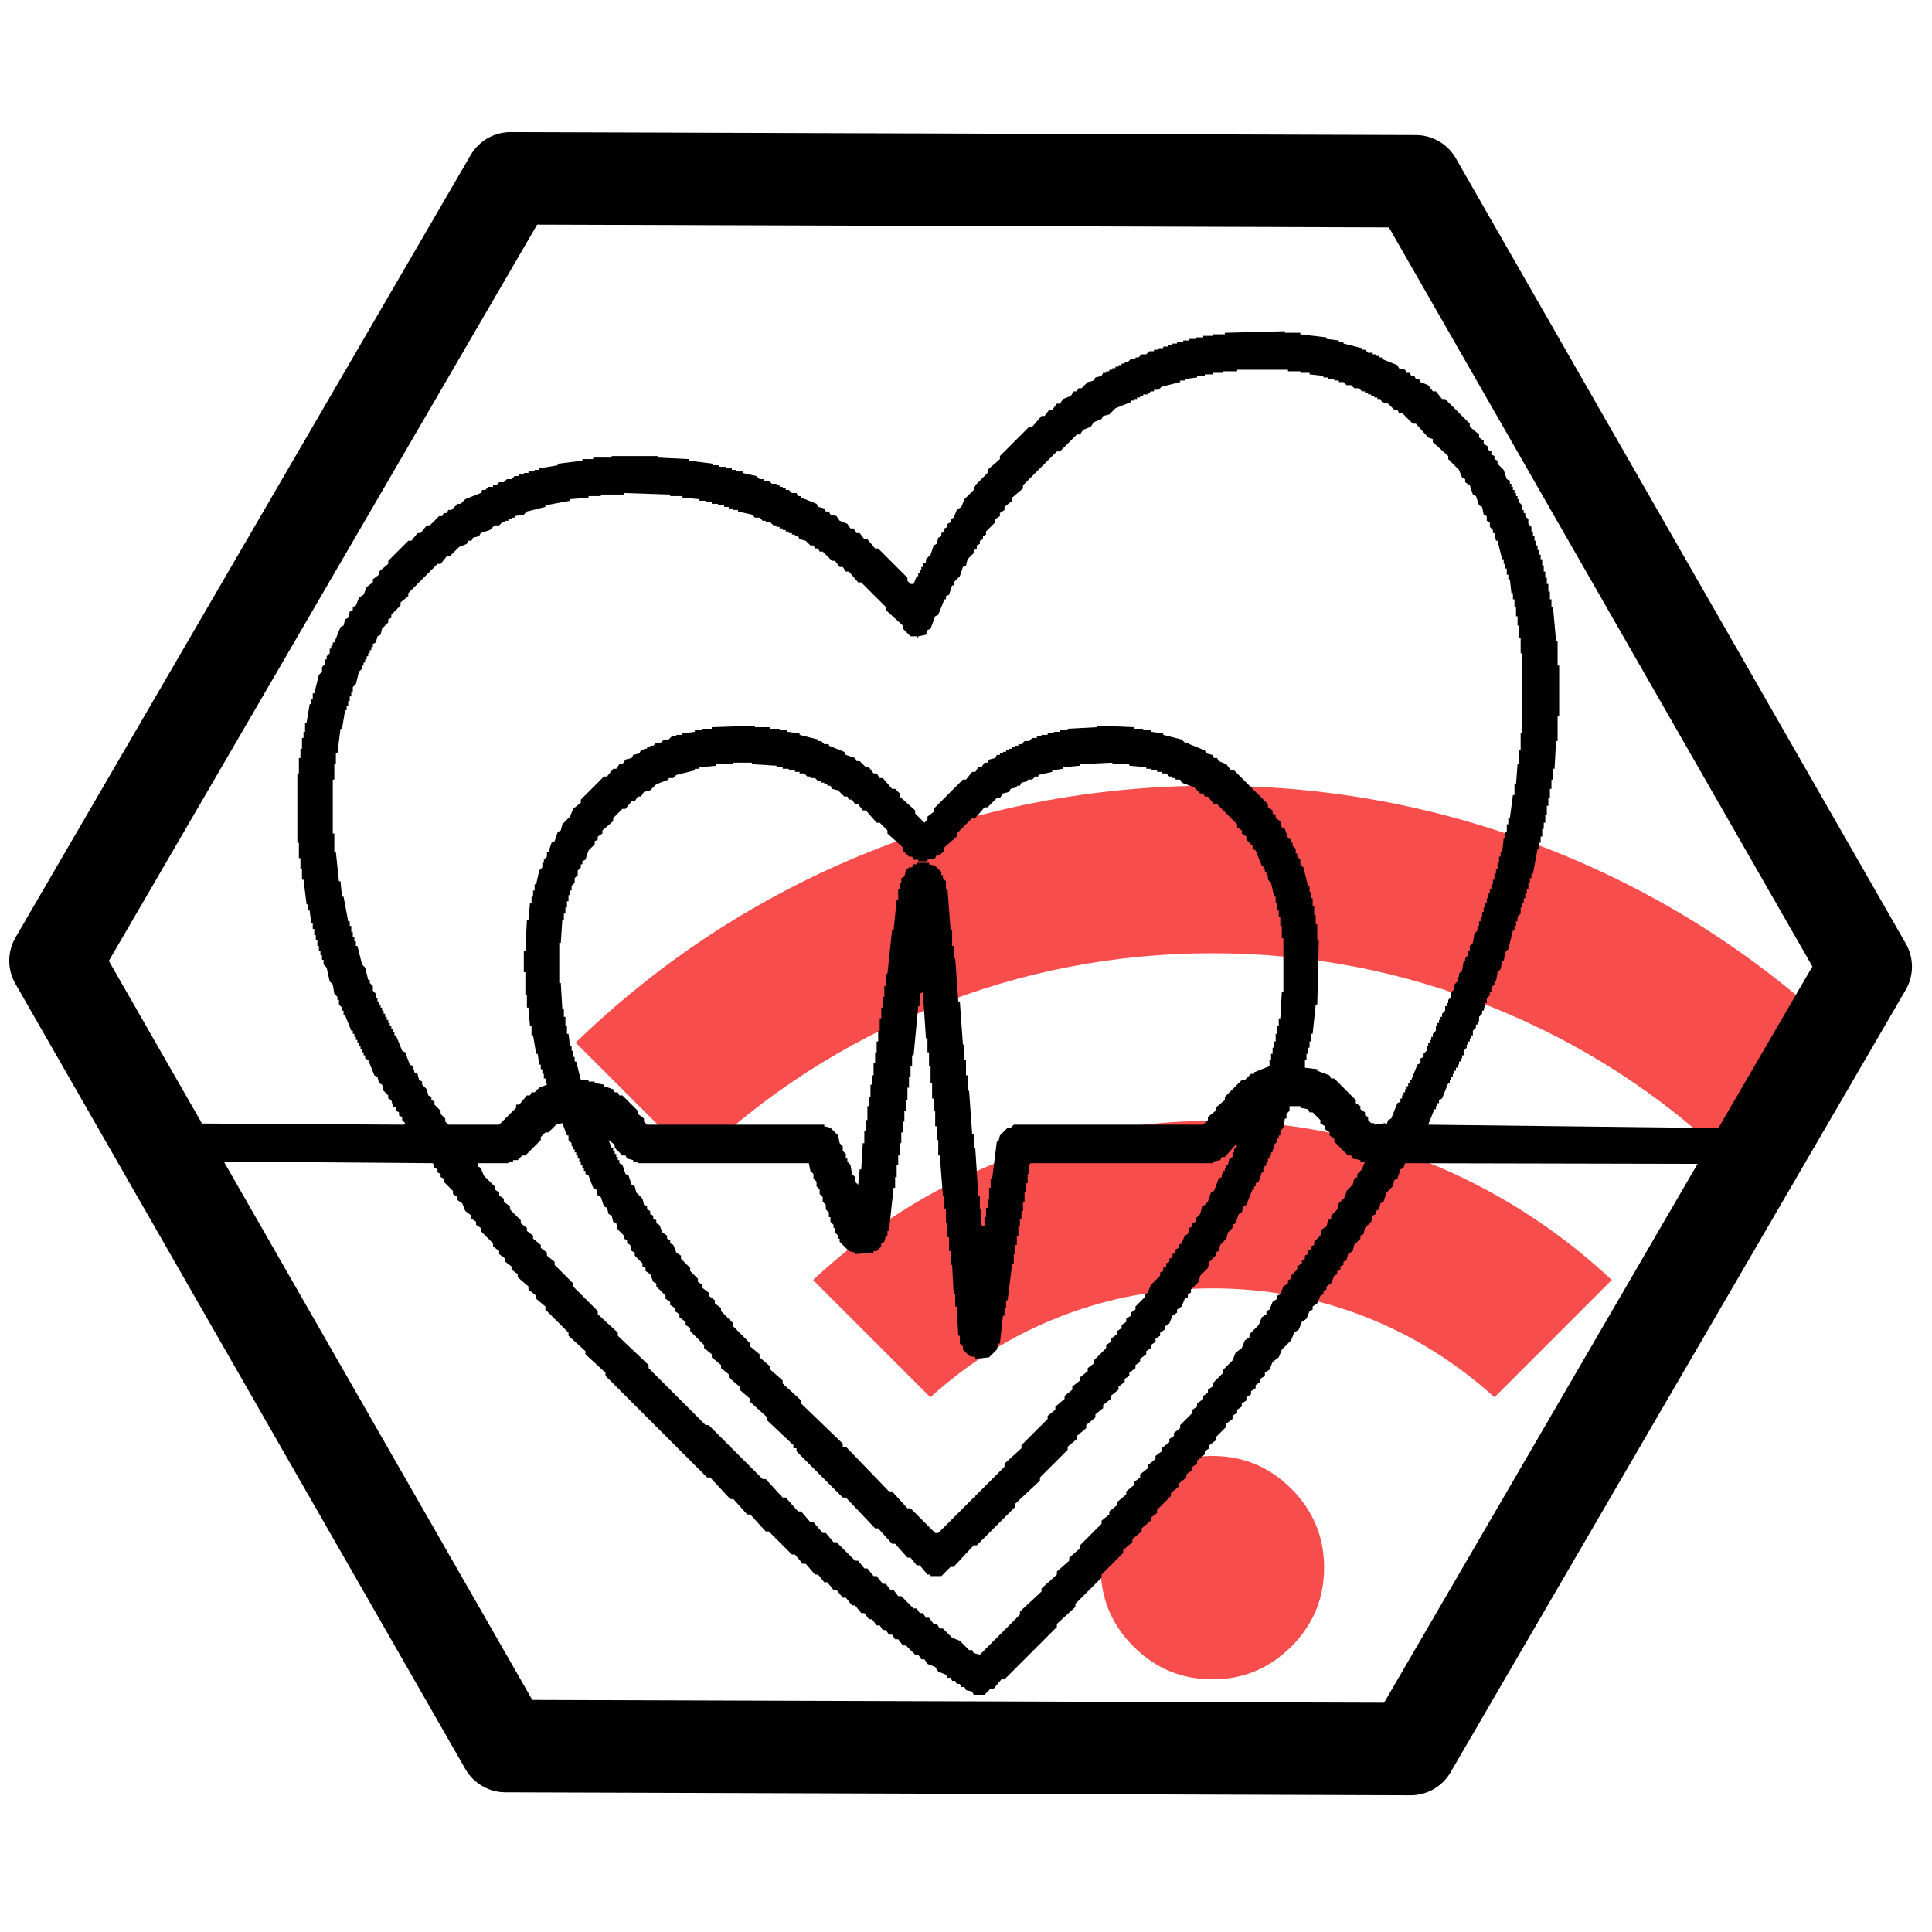
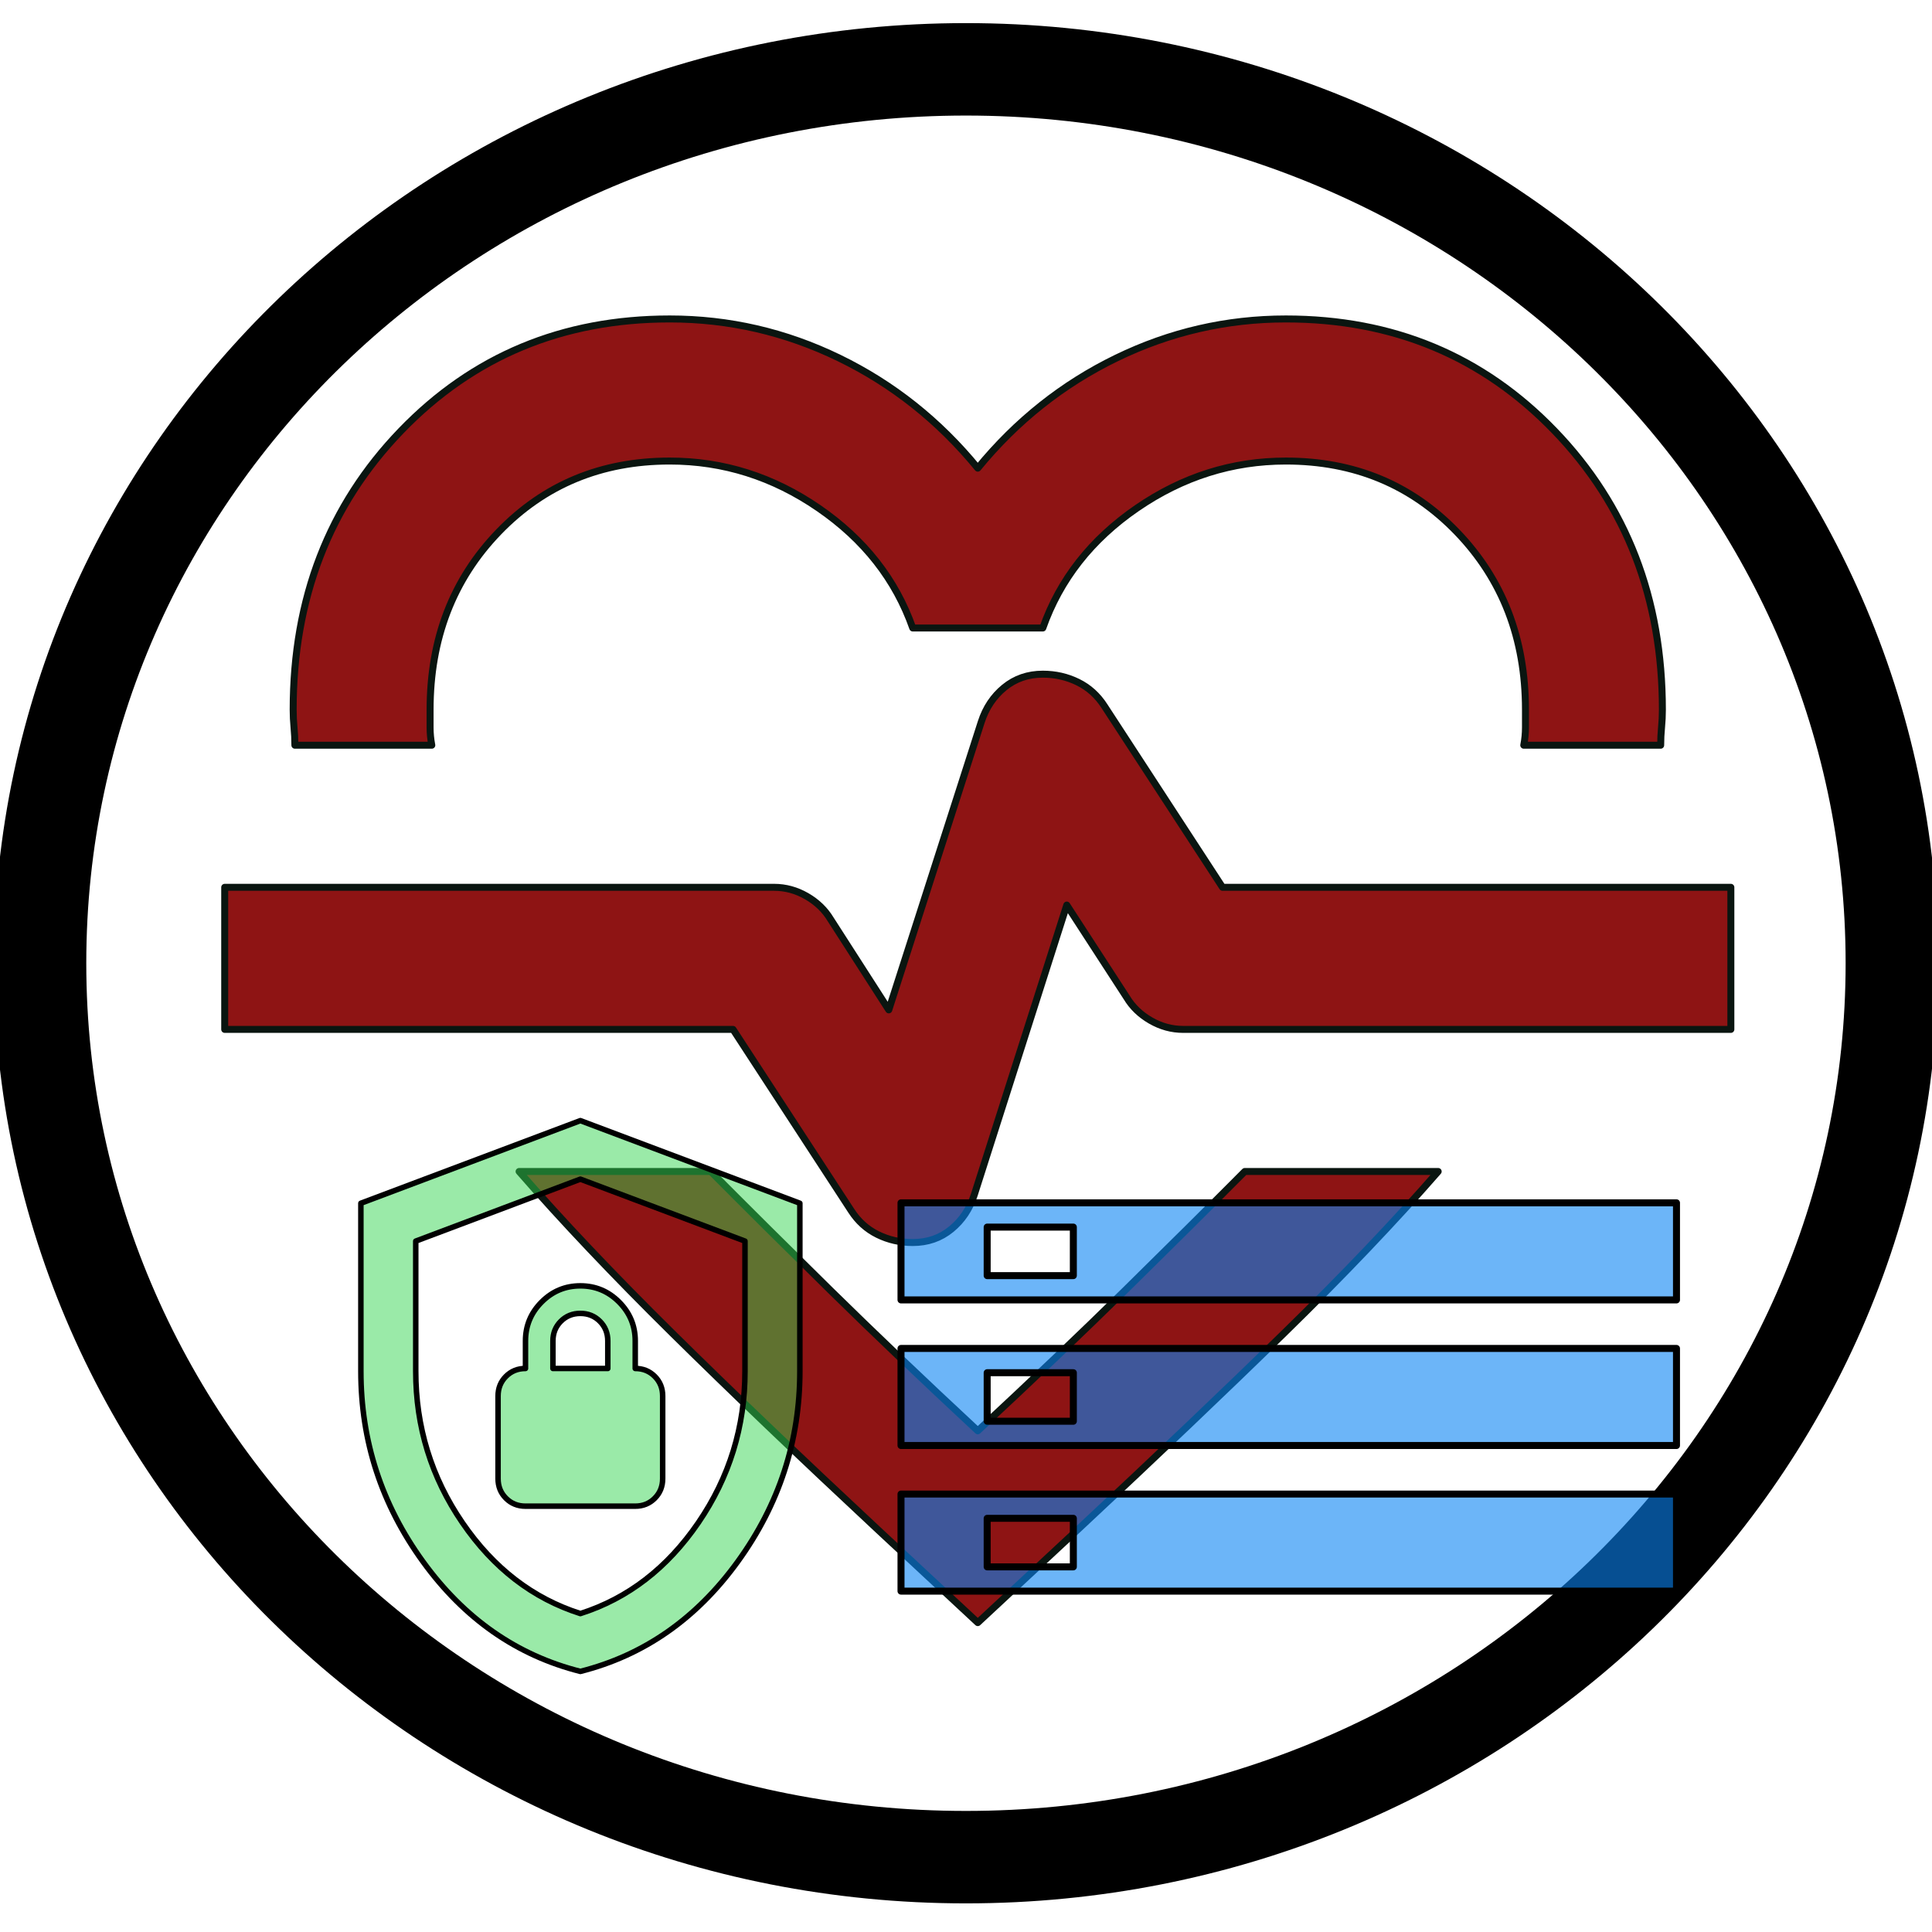
<svg xmlns="http://www.w3.org/2000/svg" width="100%" height="100%" viewBox="0 0 1254 1254" version="1.1" xml:space="preserve" style="fill-rule:evenodd;clip-rule:evenodd;stroke-linecap:round;stroke-linejoin:round;stroke-miterlimit:1.5;">
-   <path d="M450.692,753.767l-77.038,-77.038c55.589,-53.776 119.032,-95.014 190.33,-123.714c71.298,-28.701 145.617,-43.051 222.957,-43.051c77.34,0 151.659,14.35 222.957,43.051c71.298,28.7 134.741,69.938 190.33,123.714l-77.038,77.038c-45.317,-43.504 -96.978,-76.887 -154.983,-100.15c-58.005,-23.262 -118.427,-34.893 -181.266,-34.893c-62.839,-0 -123.261,11.631 -181.266,34.893c-58.005,23.263 -109.666,56.646 -154.983,100.15Zm153.17,153.17l-76.131,-76.132c35.649,-33.232 75.678,-58.76 120.088,-76.585c44.41,-17.824 90.784,-26.737 139.122,-26.737c48.338,0 94.712,8.913 139.122,26.737c44.41,17.825 84.44,43.353 120.089,76.585l-76.132,76.132c-25.377,-22.961 -53.625,-40.483 -84.742,-52.567c-31.117,-12.085 -63.896,-18.127 -98.337,-18.127c-34.441,0 -67.219,6.042 -98.337,18.127c-31.117,12.084 -59.364,29.606 -84.742,52.567Zm131.871,161.78c-14.199,-14.199 -21.298,-31.269 -21.298,-51.208c-0,-19.939 7.099,-37.008 21.298,-51.208c14.2,-14.199 31.269,-21.298 51.208,-21.298c19.939,-0 37.009,7.099 51.208,21.298c14.199,14.2 21.298,31.269 21.298,51.208c0,19.939 -7.099,37.009 -21.298,51.208c-14.199,14.199 -31.269,21.299 -51.208,21.299c-19.939,-0 -37.008,-7.1 -51.208,-21.299Z" style="fill:#f40b0b;fill-opacity:0.73;fill-rule:nonzero;" />
-   <path id="dibujo" d="M1139.5,755.5l-227.5,-0.5l-1,3l-2,1l-2,6l-2,1l-1,4l-4,4l-2,6l-2,1l-1,4l-2,1l0,2l-2,1l-1,4l-4,4l-1,4l-2,1l0,2l-4,4l-1,4l-3,2l-1,4l-2,1l0,2l-2,1l0,2l-2,1l0,2l-2,1l-2,5l-3,2l0,2l-2,1l0,2l-2,1l-2,5l-3,2l0,2l-2,1l-2,5l-3,2l-2,5l-3,2l-2,5l-6,6l-2,5l-4,3l-2,5l-3,2l0,2l-3,2l0,2l-3,2l0,2l-3,2l0,2l-3,2l0,2l-3,2l0,2l-3,2l0,2l-3,2l0,2l-4,3l0,2l-7,7l0,2l-4,3l0,2l-3,2l0,2l-5,4l0,2l-3,2l0,2l-4,3l0,2l-5,4l0,2l-5,4l0,2l-9,9l0,2l-4,3l0,2l-6,5l0,2l-6,5l0,2l-6,5l0,2l-14,14l0,2l-17,17l0,2l-12,11l0,2l-34,34l-2,0l-5,6l-2,0l-4,4l-7,0l-1,-2l-4,-1l-1,-2l-2,0l-1,-2l-2,0l-1,-2l-2,0l-1,-2l-2,0l-1,-2l-5,-2l-2,-3l-5,-2l-2,-3l-2,0l-2,-3l-2,0l-6,-6l-2,0l-3,-4l-2,0l-2,-3l-2,0l-2,-3l-2,0l-2,-3l-2,0l-3,-4l-2,0l-3,-4l-2,0l-4,-5l-2,0l-4,-5l-2,0l-4,-5l-2,0l-4,-5l-2,0l-4,-5l-2,0l-6,-7l-2,0l-5,-6l-2,0l-15,-15l-2,0l-10,-11l-2,0l-9,-10l-2,0l-13,-14l-2,0l-66,-66l0,-2l-13,-12l0,-2l-11,-10l0,-2l-15,-15l0,-2l-6,-5l0,-2l-5,-4l0,-2l-7,-6l0,-2l-4,-3l0,-2l-4,-3l0,-2l-4,-3l0,-2l-4,-3l0,-2l-8,-8l0,-2l-3,-2l0,-2l-3,-2l0,-2l-4,-3l-2,-5l-3,-2l0,-2l-3,-2l0,-2l-6,-6l0,-2l-2,-1l0,-2l-2,-1l0,-2l-2,-1l-1,-3l-191.5,-1.5l-0,-24.5l172.5,1l1,-1l-2,-2l0,-2l-2,-1l0,-2l-2,-1l0,-2l-2,-1l-1,-4l-2,-1l0,-2l-3,-3l-1,-4l-2,-1l-1,-4l-2,-1l-4,-10l-2,-1l0,-2l-1,0l0,-2l-1,0l0,-2l-1,0l0,-2l-1,0l0,-2l-1,0l0,-2l-1,0l0,-2l-1,0l0,-2l-1,0l0,-2l-1,0l-4,-10l-1,0l0,-3l-1,0l0,-2l-2,-2l0,-3l-1,0l0,-2l-2,-2l-1,-6l-2,-2l-2,-9l-2,-2l0,-3l-1,0l0,-3l-1,0l0,-3l-1,0l0,-3l-1,0l0,-4l-1,0l0,-3l-1,0l0,-4l-1,0l0,-4l-1,0l-1,-8l-1,0l0,-4l-1,0l-2,-16l-1,0l0,-7l-1,0l0,-7l-1,0l0,-10l-1,0l0,-45l1,0l0,-10l1,0l0,-6l1,0l0,-7l1,0l0,-4l1,0l0,-6l1,0l2,-12l1,0l0,-3l1,0l0,-4l1,0l3,-12l2,-2l0,-3l2,-2l0,-3l1,0l0,-2l2,-2l0,-3l1,0l0,-2l1,0l0,-2l1,0l4,-10l2,-1l1,-4l2,-1l1,-4l2,-1l0,-2l2,-1l2,-5l3,-2l2,-5l4,-3l0,-2l4,-3l0,-2l6,-5l0,-2l13,-13l2,0l4,-5l2,0l4,-5l2,0l6,-6l2,0l1,-2l2,0l1,-2l2,0l4,-4l2,0l3,-3l10,-4l1,-2l2,0l2,-2l3,0l0,-1l2,0l2,-2l3,0l2,-2l3,0l2,-2l3,0l0,-1l3,0l0,-1l3,0l0,-1l4,0l0,-1l3,0l0,-1l12,-2l0,-1l16,-2l0,-1l7,0l0,-1l12,0l0,-1l30,0l0,1l20,1l0,1l16,2l0,1l4,0l0,1l4,0l0,1l4,0l0,1l3,0l0,1l4,0l0,1l9,2l2,2l3,0l0,1l3,0l2,2l3,0l0,1l2,0l0,1l2,0l0,1l2,0l0,1l2,0l2,2l3,0l1,2l2,0l0,1l10,4l1,2l4,1l1,2l2,0l1,2l4,1l2,3l5,2l2,3l2,0l2,3l2,0l3,4l2,0l5,6l2,0l19,19l0,2l2,2l2,0l2,-5l1,0l0,-2l1,0l0,-2l1,0l0,-2l1,0l0,-2l2,-1l0,-2l3,-3l2,-6l2,-1l1,-4l2,-1l0,-2l2,-1l0,-2l2,-1l0,-2l2,-1l0,-2l2,-1l2,-5l3,-2l2,-5l6,-6l0,-2l9,-9l0,-2l8,-7l0,-2l19,-19l2,0l6,-7l2,0l3,-4l2,0l3,-4l2,0l2,-3l5,-2l2,-3l2,0l1,-2l2,0l4,-4l4,-1l1,-2l4,-1l1,-2l2,0l0,-1l2,0l0,-1l2,0l0,-1l2,0l0,-1l2,0l0,-1l2,0l0,-1l2,0l0,-1l2,0l2,-2l3,0l0,-1l2,0l2,-2l3,0l2,-2l3,0l0,-1l3,0l0,-1l3,0l0,-1l3,0l0,-1l3,0l0,-1l3,0l0,-1l4,0l0,-1l4,0l0,-1l4,0l0,-1l5,0l0,-1l6,0l0,-1l8,0l0,-1l39,-1l0,1l10,0l0,1l17,2l0,1l8,1l0,1l3,0l0,1l12,3l0,1l2,0l2,2l3,0l0,1l2,0l0,1l2,0l0,1l2,0l0,1l10,4l1,2l4,1l1,2l2,0l1,2l2,0l1,2l2,0l1,2l5,2l3,4l2,0l4,5l2,0l16,16l0,2l6,5l0,2l3,2l0,2l3,2l0,2l2,1l0,2l2,1l0,2l2,1l0,2l4,4l2,6l2,1l0,2l1,0l0,2l1,0l0,2l1,0l0,2l1,0l0,2l1,0l0,2l1,0l0,2l2,2l0,3l1,0l0,2l1,0l0,2l2,2l0,3l2,2l0,3l1,0l0,3l1,0l0,3l1,0l0,3l1,0l0,3l1,0l0,3l1,0l0,3l1,0l0,4l1,0l0,4l1,0l0,4l1,0l0,4l1,0l0,5l1,0l0,5l1,0l0,5l1,0l2,22l1,0l0,16l1,0l0,33l-1,0l0,16l-1,0l-1,18l-1,0l0,7l-1,0l0,6l-1,0l0,6l-1,0l0,5l-1,0l0,6l-1,0l0,5l-1,0l0,4l-1,0l0,5l-1,0l0,4l-1,0l0,4l-1,0l-3,16l-1,0l0,3l-1,0l0,3l-1,0l0,4l-1,0l0,3l-1,0l0,3l-1,0l0,3l-1,0l0,3l-1,0l0,4l-2,2l0,3l-1,0l0,3l-1,0l0,3l-1,0l-3,12l-2,2l-1,6l-1,0l-1,5l-2,2l-1,6l-1,0l0,2l-2,2l0,3l-1,0l0,2l-2,2l0,3l-1,0l-1,5l-1,0l0,2l-2,2l0,3l-1,0l0,2l-1,0l0,2l-2,2l0,3l-1,0l0,2l-1,0l0,2l-1,0l0,2l-1,0l0,2l-2,2l0,3l-1,0l0,2l-1,0l0,2l-1,0l0,2l-1,0l0,2l-1,0l0,2l-1,0l0,2l-1,0l0,2l-1,0l0,2l-1,0l0,2l-1,0l-4,10l-2,1l0,2l-1,0l0,2l-1,0l0,2l-1,0l-4,10l212.5,2.5l-0,23Zm-923.5,-249.5l0,35l1,0l0,12l1,0l2,19l1,0l1,10l1,0l3,16l1,0l0,3l1,0l0,4l1,0l0,3l1,0l0,3l1,0l0,3l1,0l3,12l2,2l2,8l1,0l0,2l2,2l0,3l2,2l0,3l1,0l0,2l1,0l0,2l1,0l0,2l1,0l0,2l1,0l0,2l1,0l0,2l1,0l0,2l1,0l0,2l1,0l0,2l1,0l0,2l1,0l0,2l1,0l0,2l1,0l4,10l2,1l3,8l2,1l1,4l2,1l1,4l2,1l0,2l3,3l1,4l2,1l0,2l2,1l0,2l4,4l0,2l3,3l0,2l2,2l33,0l11,-11l0,-2l2,0l5,-6l2,0l1,-2l2,0l3,-3l5,-2l-1,-4l-1,0l0,-3l-1,0l0,-3l-1,0l0,-3l-1,0l-1,-7l-1,0l-2,-12l-1,0l0,-6l-1,0l-1,-12l-1,0l0,-8l-1,0l0,-15l-1,0l0,-14l1,0l1,-20l1,0l1,-11l1,0l0,-4l1,0l0,-4l1,0l0,-4l1,0l2,-9l2,-2l0,-3l1,0l0,-2l2,-2l0,-3l1,0l2,-6l2,-1l2,-6l2,-1l1,-4l5,-5l2,-5l5,-4l0,-2l15,-15l2,0l4,-5l2,0l2,-3l2,0l2,-3l4,-1l1,-2l4,-1l1,-2l2,0l0,-1l2,0l0,-1l2,0l0,-1l2,0l2,-2l3,0l2,-2l3,0l2,-2l3,0l0,-1l4,0l0,-1l8,-1l0,-1l5,0l0,-1l6,0l0,-1l28,-1l0,1l10,0l0,1l6,0l0,1l5,0l0,1l8,1l0,1l12,3l0,1l2,0l2,2l3,0l0,1l10,4l1,2l6,2l1,2l2,0l4,4l2,0l3,4l2,0l2,3l2,0l6,7l2,0l3,3l0,2l10,9l0,2l6,6l2,-2l0,-2l4,-3l0,-2l19,-19l2,0l4,-5l2,0l2,-3l2,0l2,-3l2,0l1,-2l4,-1l1,-2l2,0l0,-1l2,0l0,-1l2,0l0,-1l2,0l0,-1l2,0l0,-1l2,0l0,-1l2,0l0,-1l2,0l2,-2l3,0l2,-2l3,0l0,-1l3,0l0,-1l4,0l0,-1l4,0l0,-1l4,0l0,-1l5,0l0,-1l19,-1l0,-1l24,1l0,1l6,0l0,1l5,0l0,1l8,1l0,1l12,3l2,2l3,0l0,1l10,4l1,2l4,1l1,2l2,0l1,2l5,2l3,4l2,0l22,22l0,2l3,2l0,2l2,1l0,2l3,2l1,4l2,1l2,6l2,1l0,2l1,0l0,2l2,2l0,3l1,0l0,2l2,2l0,3l2,2l3,12l1,0l0,4l1,0l0,4l1,0l0,5l1,0l0,6l1,0l0,6l1,0l0,10l1,0l-1,42l-1,0l-2,19l-1,0l0,5l-1,0l0,4l-1,0l0,4l-1,0l0,4l-1,0l0,5l8,1l0,1l8,3l1,2l2,0l14,14l0,2l3,2l0,2l3,2l0,2l2,1l0,2l2,2l2,0l0,1l7,-1l1,1l1,-3l2,-1l4,-10l2,-1l0,-2l1,0l0,-2l1,0l0,-2l1,0l0,-2l1,0l0,-2l1,0l0,-2l1,0l0,-2l1,0l4,-10l2,-1l0,-3l2,-1l0,-2l2,-2l0,-3l1,0l0,-2l1,0l0,-2l1,0l0,-2l1,0l0,-2l2,-2l0,-3l1,0l0,-2l1,0l0,-2l1,0l0,-2l1,0l0,-2l2,-2l0,-3l1,0l0,-2l1,0l0,-2l2,-2l0,-3l2,-2l0,-3l2,-2l0,-3l1,0l0,-2l2,-2l1,-6l1,0l0,-2l2,-2l0,-3l1,0l0,-3l2,-2l1,-6l2,-2l0,-3l1,0l0,-3l1,0l0,-3l1,0l0,-3l1,0l0,-3l1,0l0,-3l1,0l0,-3l1,0l0,-3l1,0l0,-3l1,0l0,-3l1,0l0,-3l1,0l0,-4l1,0l0,-3l1,0l0,-4l1,0l0,-4l1,0l0,-3l1,0l1,-9l1,0l0,-4l1,0l0,-5l1,0l0,-4l1,0l2,-15l1,0l0,-7l1,0l1,-13l1,0l0,-9l1,0l0,-11l1,0l0,-52l-1,0l0,-10l-1,0l0,-8l-1,0l0,-6l-1,0l0,-6l-1,0l0,-5l-1,0l0,-4l-1,0l-1,-9l-1,0l0,-3l-1,0l0,-4l-1,0l0,-3l-1,0l0,-3l-1,0l-3,-12l-1,0l-1,-5l-1,0l0,-2l-2,-2l0,-3l-2,-1l0,-3l-2,-1l-1,-5l-2,-1l-2,-6l-2,-1l-2,-6l-3,-2l0,-2l-2,-1l-2,-5l-7,-7l0,-2l-10,-9l0,-2l-3,-1l-8,-9l-2,0l-7,-7l-2,0l-1,-2l-2,0l-4,-4l-4,-1l-1,-2l-2,0l0,-1l-2,0l0,-1l-2,0l0,-1l-2,0l0,-1l-2,0l0,-1l-2,0l-2,-2l-3,0l-2,-2l-3,0l-2,-2l-3,0l0,-1l-3,0l0,-1l-4,0l0,-1l-3,0l0,-1l-9,-1l0,-1l-6,0l0,-1l-8,0l0,-1l-33,0l0,1l-9,0l0,1l-7,0l0,1l-5,0l0,1l-5,0l0,1l-8,1l0,1l-3,0l0,1l-12,3l-2,2l-3,0l0,1l-2,0l-2,2l-3,0l0,1l-2,0l0,1l-2,0l0,1l-2,0l0,1l-2,0l0,1l-10,4l-4,4l-4,1l-1,2l-5,2l-2,3l-5,2l-2,3l-2,0l-11,11l-2,0l-22,22l0,2l-7,6l0,2l-5,4l0,2l-3,2l0,2l-3,2l0,2l-6,6l0,2l-2,1l0,2l-2,1l0,2l-2,1l0,2l-2,1l0,2l-4,4l-1,4l-2,1l-2,6l-4,4l0,2l-1,0l-2,6l-2,1l0,2l-1,0l-4,10l-2,1l-3,8l-2,1l-1,3l-5,1l0,1l-1,-1l-4,0l-5,-5l0,-2l-11,-10l0,-2l-16,-16l-2,0l-6,-7l-2,0l-2,-3l-2,0l-3,-4l-2,0l-6,-6l-2,0l-1,-2l-2,0l-1,-2l-2,0l-3,-3l-4,-1l-1,-2l-2,0l0,-1l-2,0l0,-1l-2,0l0,-1l-2,0l0,-1l-2,0l0,-1l-2,0l0,-1l-2,0l0,-1l-2,0l-2,-2l-3,0l0,-1l-2,0l-2,-2l-3,0l-2,-2l-9,-2l0,-1l-3,0l0,-1l-3,0l0,-1l-3,0l0,-1l-4,0l0,-1l-4,0l0,-1l-4,0l0,-1l-4,0l0,-1l-11,-1l0,-1l-8,0l0,-1l-30,-1l0,1l-15,0l0,1l-8,0l0,1l-12,1l0,1l-16,3l0,1l-12,3l-2,2l-6,1l0,1l-2,0l0,1l-2,0l0,1l-2,0l0,1l-2,0l-2,2l-3,0l-3,3l-6,2l-1,2l-4,1l-1,2l-2,0l-1,2l-5,2l-6,6l-2,0l-4,5l-2,0l-19,19l0,2l-5,4l0,2l-6,6l0,2l-2,1l0,2l-4,4l-1,4l-2,1l-1,4l-2,1l0,2l-1,0l0,2l-1,0l0,2l-1,0l0,2l-1,0l0,2l-1,0l0,2l-1,0l0,2l-1,0l0,2l-2,2l-2,8l-2,2l0,3l-1,0l0,3l-1,0l0,3l-1,0l0,3l-1,0l0,3l-1,0l-2,12l-1,0l-2,16l-1,0l0,7l-1,0l0,10l-1,0Zm147,106l0,26l1,0l1,17l1,0l0,5l1,0l0,6l1,0l0,5l1,0l1,8l1,0l0,3l1,0l0,4l1,0l0,3l1,0l3,12l5,0l0,1l4,0l0,1l6,1l0,1l6,2l1,2l2,0l1,2l2,0l10,10l0,2l4,3l0,2l2,2l115,0l0,1l4,1l5,5l1,5l2,2l0,3l2,2l0,3l1,0l0,2l2,2l1,6l2,2l0,3l2,2l1,-10l1,0l1,-17l1,0l0,-8l1,0l0,-7l1,0l0,-9l1,0l0,-6l1,0l0,-8l1,0l0,-6l1,0l0,-8l1,0l0,-7l1,0l0,-7l1,0l0,-7l1,0l0,-8l1,0l0,-7l1,0l0,-7l1,0l0,-7l1,0l0,-8l1,0l3,-28l1,0l2,-20l1,0l0,-7l1,0l0,-4l1,0l0,-3l2,-1l1,-4l2,-2l2,0l1,-2l2,0l0,-1l8,0l0,1l4,1l4,4l0,2l1,0l0,2l2,2l0,5l1,0l2,27l1,0l0,10l1,0l0,8l1,0l2,28l1,0l2,28l1,0l0,10l1,0l0,10l1,0l0,10l1,0l2,28l1,0l0,9l1,0l2,31l1,0l0,9l1,0l0,10l1,1l1,0l0,-6l1,0l0,-6l1,0l0,-6l1,0l0,-7l1,0l0,-6l1,0l3,-24l1,0l1,-4l5,-5l2,0l2,-2l123,0l3,-3l0,-2l5,-4l0,-2l6,-5l0,-2l11,-11l2,0l4,-4l2,0l0,-1l10,-4l0,-4l1,0l0,-4l1,0l0,-4l1,0l0,-4l1,0l0,-5l1,0l0,-5l1,0l0,-5l1,0l1,-17l1,0l0,-35l-1,0l0,-8l-1,0l0,-6l-1,0l0,-4l-1,0l0,-5l-1,0l0,-4l-1,0l-2,-9l-2,-2l0,-3l-1,0l0,-2l-1,0l0,-2l-1,0l0,-2l-1,0l-4,-10l-2,-1l0,-2l-4,-4l0,-2l-3,-2l0,-2l-3,-2l0,-2l-13,-13l-2,0l-4,-5l-2,0l-1,-2l-2,0l-4,-4l-8,-3l-1,-2l-3,0l0,-1l-2,0l0,-1l-2,0l-2,-2l-3,0l0,-1l-3,0l0,-1l-4,0l0,-1l-3,0l0,-1l-11,-1l0,-1l-11,0l0,-1l-21,1l0,1l-11,1l0,1l-7,1l0,1l-9,2l0,1l-2,0l-2,2l-3,0l0,1l-4,1l-1,2l-2,0l0,1l-4,1l-1,2l-4,1l-2,3l-2,0l-6,6l-2,0l-6,7l-2,0l-10,10l0,2l-8,7l0,2l-3,3l-2,0l-1,2l-5,1l0,1l-6,0l0,-1l-3,0l-1,-2l-2,0l-4,-4l0,-2l-10,-9l0,-2l-5,-5l-2,0l-7,-8l-2,0l-3,-4l-2,0l-2,-3l-2,0l-1,-2l-2,0l-4,-4l-4,-1l-1,-2l-2,0l0,-1l-2,0l0,-1l-2,0l0,-1l-2,0l-2,-2l-3,0l0,-1l-2,0l-2,-2l-3,0l0,-1l-3,0l0,-1l-4,0l0,-1l-4,0l0,-1l-4,0l0,-1l-16,-1l0,-1l-12,0l0,1l-11,0l0,1l-11,1l0,1l-3,0l0,1l-12,3l-2,2l-3,0l0,1l-8,3l-4,4l-4,1l-2,3l-2,0l-2,3l-2,0l-4,5l-2,0l-6,6l0,2l-7,6l0,2l-3,2l0,2l-2,1l0,2l-4,4l-2,6l-2,1l0,2l-1,0l0,2l-2,2l0,3l-2,2l0,3l-2,2l0,3l-1,0l0,3l-1,0l0,4l-1,0l0,4l-1,0l0,4l-1,0l0,4l-1,0l-1,15l-1,0Zm32,128l2,5l1,0l0,2l1,0l0,2l1,0l0,2l1,0l0,2l1,0l0,2l2,1l2,6l2,1l2,6l2,1l1,4l4,4l1,4l2,1l0,2l2,1l0,2l2,1l0,2l2,1l0,2l2,1l2,5l3,2l0,2l2,1l0,2l2,1l2,5l3,2l0,2l6,6l0,2l5,5l0,2l3,2l0,2l4,3l0,2l4,3l0,2l4,3l0,2l8,8l0,2l11,11l0,2l6,5l0,2l7,6l0,2l8,7l0,2l12,11l0,2l27,26l0,2l2,0l28,29l2,0l10,11l2,0l16,16l2,0l43,-43l0,-2l11,-10l0,-2l17,-17l0,-2l5,-4l0,-2l6,-5l0,-2l5,-4l0,-2l5,-4l0,-2l5,-4l0,-2l4,-3l0,-2l8,-8l0,-2l3,-2l0,-2l4,-3l0,-2l3,-2l0,-2l3,-2l0,-2l3,-2l0,-2l3,-2l0,-2l6,-6l0,-2l2,-1l2,-5l6,-6l0,-2l2,-1l0,-2l2,-1l0,-2l2,-1l0,-2l2,-1l0,-2l2,-1l0,-2l2,-1l0,-2l2,-1l2,-5l2,-1l1,-4l2,-1l0,-2l2,-1l0,-2l3,-3l1,-4l4,-4l2,-6l2,-1l3,-8l2,-1l0,-2l1,0l0,-2l1,0l0,-2l1,0l0,-2l1,0l1,-4l2,-1l0,-3l1,0l0,-2l2,-2l-1,-1l-7,8l-2,0l-1,2l-5,1l0,1l-118,0l-1,1l0,6l-1,0l0,6l-1,0l0,6l-1,0l0,6l-1,0l0,6l-1,0l0,5l-1,0l0,5l-1,0l0,6l-1,0l0,6l-1,0l0,6l-1,0l0,6l-1,0l-3,24l-1,0l0,5l-1,0l0,5l-1,0l-2,18l-1,0l-1,4l-5,5l-9,1l0,-1l-4,-1l-4,-4l0,-2l-2,-2l0,-5l-1,0l-1,-19l-1,0l0,-8l-1,0l-1,-19l-1,0l0,-9l-1,0l0,-9l-1,0l0,-9l-1,0l0,-9l-1,0l0,-9l-1,0l-2,-26l-1,0l0,-10l-1,0l0,-9l-1,0l0,-10l-1,0l0,-8l-1,0l0,-10l-1,0l0,-11l-1,0l0,-9l-1,0l0,-9l-1,0l-2,-30l-2,1l0,8l-1,0l-3,32l-1,0l0,7l-1,0l0,7l-1,0l0,7l-1,0l0,8l-1,0l0,7l-1,0l0,7l-1,0l0,7l-1,0l0,7l-1,0l0,8l-1,0l0,6l-1,0l0,8l-1,0l0,7l-1,0l-3,28l-1,0l0,3l-1,0l-1,4l-2,1l0,2l-3,3l-2,0l0,1l-12,1l0,-1l-4,-1l-6,-6l0,-2l-1,0l0,-2l-2,-2l0,-3l-1,0l0,-2l-2,-2l0,-3l-1,0l0,-3l-2,-2l0,-3l-2,-2l0,-3l-2,-2l0,-3l-2,-2l0,-3l-2,-2l0,-3l-2,-2l-1,-5l-111,0l0,-1l-3,0l0,-1l-4,-1l-1,-2l-2,0l-5,-5l0,-2l-4,-3Zm-85,15l0,2l2,1l2,5l7,7l0,2l3,2l0,2l3,2l0,2l4,3l0,2l7,7l0,2l4,3l0,2l4,3l0,2l5,4l0,2l4,3l0,2l5,4l0,2l12,12l0,2l16,16l0,2l13,12l0,2l20,19l0,2l37,37l2,0l35,35l2,0l11,12l2,0l8,9l2,0l6,7l2,0l6,7l2,0l5,6l2,0l12,12l2,0l4,5l2,0l4,5l2,0l4,5l2,0l3,4l2,0l3,4l2,0l8,8l2,0l2,3l2,0l2,3l2,0l3,4l2,0l2,3l2,0l6,6l5,2l6,6l2,0l1,2l4,1l26,-26l0,-2l14,-13l0,-2l10,-9l0,-2l8,-7l0,-2l7,-6l0,-2l14,-14l0,-2l5,-4l0,-2l5,-4l0,-2l6,-5l0,-2l5,-4l0,-2l4,-3l0,-2l5,-4l0,-2l5,-4l0,-2l4,-3l0,-2l5,-4l0,-2l3,-2l0,-2l4,-3l0,-2l8,-8l0,-2l3,-2l0,-2l4,-3l0,-2l3,-2l0,-2l3,-2l0,-2l7,-7l0,-2l6,-6l2,-5l4,-3l2,-5l3,-2l0,-2l6,-6l2,-5l3,-2l0,-2l2,-1l2,-5l3,-2l0,-2l2,-1l2,-5l3,-2l0,-2l2,-1l0,-2l4,-4l0,-2l3,-2l0,-2l2,-1l0,-2l2,-1l0,-2l2,-1l0,-2l2,-1l0,-2l4,-4l1,-4l3,-2l1,-4l2,-1l0,-2l4,-4l1,-4l4,-4l1,-4l4,-4l1,-4l2,-1l0,-2l3,-3l2,-5l-3,0l0,-1l-5,-1l-1,-2l-2,0l-9,-9l0,-2l-3,-2l0,-2l-3,-2l0,-2l-3,-2l0,-2l-5,-5l-2,0l-1,-2l-5,-1l0,-1l-7,0l0,3l-2,2l0,3l-1,0l-1,6l-2,2l0,3l-1,0l0,2l-1,0l0,2l-2,2l0,3l-1,0l0,2l-1,0l0,2l-1,0l0,2l-1,0l0,2l-1,0l0,2l-2,2l0,3l-1,0l-2,6l-2,1l0,2l-1,0l0,2l-1,0l-4,10l-2,1l-1,4l-2,1l-2,6l-2,1l0,2l-3,3l-1,4l-4,4l-1,4l-2,1l0,2l-4,4l-1,4l-5,5l-1,4l-5,5l0,2l-2,1l0,2l-2,1l-2,5l-3,2l0,2l-3,2l-2,5l-3,2l0,2l-3,2l0,2l-3,2l0,2l-3,2l0,2l-3,2l0,2l-4,3l0,2l-3,2l0,2l-4,3l0,2l-3,2l0,2l-4,3l0,2l-5,4l0,2l-5,4l0,2l-5,4l0,2l-6,5l0,2l-6,5l0,2l-6,5l0,2l-18,18l0,2l-16,15l0,2l-25,25l-2,0l-13,14l-2,0l-6,6l-7,0l0,-1l-2,0l-5,-6l-2,0l-4,-5l-2,0l-8,-9l-2,0l-9,-10l-2,0l-19,-20l-2,0l-30,-30l0,-2l-2,0l0,-2l-17,-16l0,-2l-11,-10l0,-2l-7,-6l0,-2l-7,-6l0,-2l-5,-4l0,-2l-6,-5l0,-2l-5,-4l0,-2l-9,-9l0,-2l-3,-2l0,-2l-4,-3l0,-2l-3,-2l0,-2l-3,-2l0,-2l-3,-2l0,-2l-6,-6l0,-2l-2,-1l-2,-5l-3,-2l0,-2l-2,-1l0,-2l-5,-5l0,-2l-2,-1l-1,-4l-2,-1l0,-2l-2,-1l0,-2l-4,-4l-1,-4l-2,-1l-1,-4l-2,-1l-1,-4l-2,-1l-2,-6l-2,-1l-1,-4l-2,-1l-3,-8l-2,-1l0,-2l-1,0l0,-2l-1,0l0,-2l-1,0l0,-2l-1,0l0,-2l-1,0l0,-2l-1,0l0,-2l-1,0l0,-2l-1,0l0,-2l-1,0l0,-2l-2,-2l0,-3l-1,0l-3,-8l-4,1l-5,5l-2,0l-3,3l0,2l-10,10l-2,0l-3,3l-3,0l0,1l-3,0l0,1l-20,0Z" />
-   <path id="hexagono" d="M1211,627.421l-295.412,507.827l-587.497,-1.921l-292.085,-509.748l295.412,-507.827l587.497,1.921l292.085,509.748Z" style="fill:none;stroke:#000;stroke-width:60px;" />
+   <ellipse id="circulo" cx="626.969" cy="625.21" rx="600.969" ry="580.21" style="fill:none;stroke:#000;stroke-width:60px;" />
+   <path d="M434.684,207.021c38.512,0 75.171,8.454 109.979,25.362c34.809,16.908 64.803,40.733 89.983,71.475c25.181,-30.742 55.175,-54.567 89.983,-71.475c34.808,-16.908 71.468,-25.362 109.979,-25.362c69.617,0 127.754,24.21 174.411,72.628c46.658,48.418 69.987,108.749 69.987,180.993c0,3.843 -0.185,7.685 -0.555,11.528c-0.371,3.843 -0.556,7.685 -0.556,11.528l-88.872,0c0.741,-3.843 1.111,-7.685 1.111,-11.528l0,-11.528c0,-46.113 -14.812,-84.54 -44.436,-115.282c-29.624,-30.742 -66.654,-46.113 -111.09,-46.113c-34.808,-0 -67.024,10.183 -96.648,30.55c-29.624,20.366 -49.99,46.305 -61.099,77.815l-84.429,0c-11.109,-31.51 -31.475,-57.449 -61.099,-77.815c-29.624,-20.367 -61.84,-30.55 -96.649,-30.55c-44.436,-0 -81.466,15.371 -111.089,46.113c-29.624,30.742 -44.436,69.169 -44.436,115.282l-0,11.528c-0,3.843 0.37,7.685 1.11,11.528l-88.872,0c0,-3.843 -0.185,-7.685 -0.555,-11.528c-0.37,-3.843 -0.555,-7.685 -0.555,-11.528c-0,-72.244 23.328,-132.575 69.986,-180.993c46.658,-48.418 104.795,-72.628 174.411,-72.628Zm-97.759,553.354l124.421,0c23.699,23.825 49.62,49.571 77.763,77.239c28.143,27.668 59.989,58.025 95.537,91.073c35.549,-33.048 67.395,-63.405 95.538,-91.073c28.142,-27.668 54.063,-53.414 77.763,-77.239l125.531,0c-28.143,32.279 -61.469,67.248 -99.981,104.907c-38.511,37.658 -83.317,80.313 -134.418,127.963l-64.433,59.946l-64.432,-59.946c-51.101,-47.65 -95.722,-90.305 -133.863,-127.963c-38.141,-37.659 -71.283,-72.628 -99.426,-104.907Zm255.507,46.113c9.628,-0 17.96,-2.882 24.995,-8.646c7.036,-5.764 12.035,-13.258 14.998,-22.48l59.988,-187.91l38.882,59.947c3.703,6.148 8.887,11.144 15.552,14.986c6.666,3.843 13.701,5.764 21.107,5.764l355.488,0l0,-92.225l-329.937,-0l-76.652,-117.588c-4.444,-6.917 -10.183,-12.104 -17.219,-15.563c-7.036,-3.458 -14.627,-5.188 -22.773,-5.188c-9.628,0 -17.96,2.882 -24.996,8.647c-7.035,5.764 -12.034,13.257 -14.997,22.48l-59.988,186.756l-37.771,-58.793c-3.703,-6.149 -8.887,-11.144 -15.553,-14.987c-6.665,-3.843 -13.701,-5.764 -21.107,-5.764l-356.598,-0l-0,92.225l329.937,0l76.652,117.588c4.443,6.917 10.183,12.105 17.219,15.563c7.035,3.459 14.627,5.188 22.773,5.188Z" style="fill:#8e1414;fill-rule:nonzero;stroke:#0a1510;stroke-width:4.53px;stroke-linecap:butt;stroke-miterlimit:2;" />
+   <path d="M584.817,1032.75l0,-63.008l503.342,-0l-0,63.008l-503.342,-0Zm55.927,-15.752l55.927,-0l-0,-31.504l-55.927,-0l-0,31.504Zm-55.927,-173.272l0,-63.009l503.342,0l-0,63.009l-503.342,-0Zm55.927,-15.752l55.927,-0l-0,-31.505l-55.927,0l-0,31.505Zm-55.927,110.264l0,-63.008l503.342,-0l-0,63.008l-503.342,-0Zm55.927,-15.752l55.927,-0l-0,-31.504l-55.927,-0l-0,31.504Z" style="fill:#0b84f4;fill-opacity:0.6;fill-rule:nonzero;stroke:#000;stroke-width:4.54px;stroke-linecap:butt;stroke-miterlimit:2;" />
+   <path d="M376.695,1084.86c-41.255,-10.427 -75.313,-34.186 -102.173,-71.277c-26.86,-37.09 -40.29,-78.277 -40.29,-123.561l-0,-109.037l142.463,-53.625l142.464,53.625l-0,109.037c-0,45.284 -13.431,86.471 -40.291,123.561c-26.86,37.091 -60.918,60.85 -102.173,71.277Zm0,-37.538c30.867,-9.831 56.392,-29.493 76.574,-58.987c20.183,-29.494 30.274,-62.265 30.274,-98.313l-0,-84.459l-106.848,-40.219l-106.847,40.219l-0,84.459c-0,36.048 10.091,68.819 30.273,98.313c20.182,29.494 45.707,49.156 76.574,58.987Zm-35.616,-69.712l71.232,-0c5.046,-0 9.275,-1.713 12.688,-5.139c3.413,-3.426 5.12,-7.672 5.12,-12.736l-0,-53.625c-0,-5.065 -1.707,-9.31 -5.12,-12.736c-3.413,-3.426 -7.642,-5.139 -12.688,-5.139l-0,-17.875c-0,-9.831 -3.487,-18.248 -10.462,-25.249c-6.975,-7.001 -15.36,-10.501 -25.154,-10.501c-9.794,-0 -18.179,3.5 -25.154,10.501c-6.974,7.001 -10.462,15.418 -10.462,25.249l0,17.875c-5.045,-0 -9.275,1.713 -12.688,5.139c-3.413,3.426 -5.12,7.671 -5.12,12.736l0,53.625c0,5.064 1.707,9.31 5.12,12.736c3.413,3.426 7.643,5.139 12.688,5.139Zm17.808,-89.375l0,-17.875c0,-5.065 1.707,-9.31 5.12,-12.736c3.413,-3.426 7.643,-5.139 12.688,-5.139c5.046,-0 9.275,1.713 12.688,5.139c3.413,3.426 5.12,7.671 5.12,12.736l0,17.875l-35.616,-0Z" style="fill:#31d44f;fill-opacity:0.49;fill-rule:nonzero;stroke:#000;stroke-width:3.57px;stroke-linecap:butt;stroke-miterlimit:2;" />
</svg>
